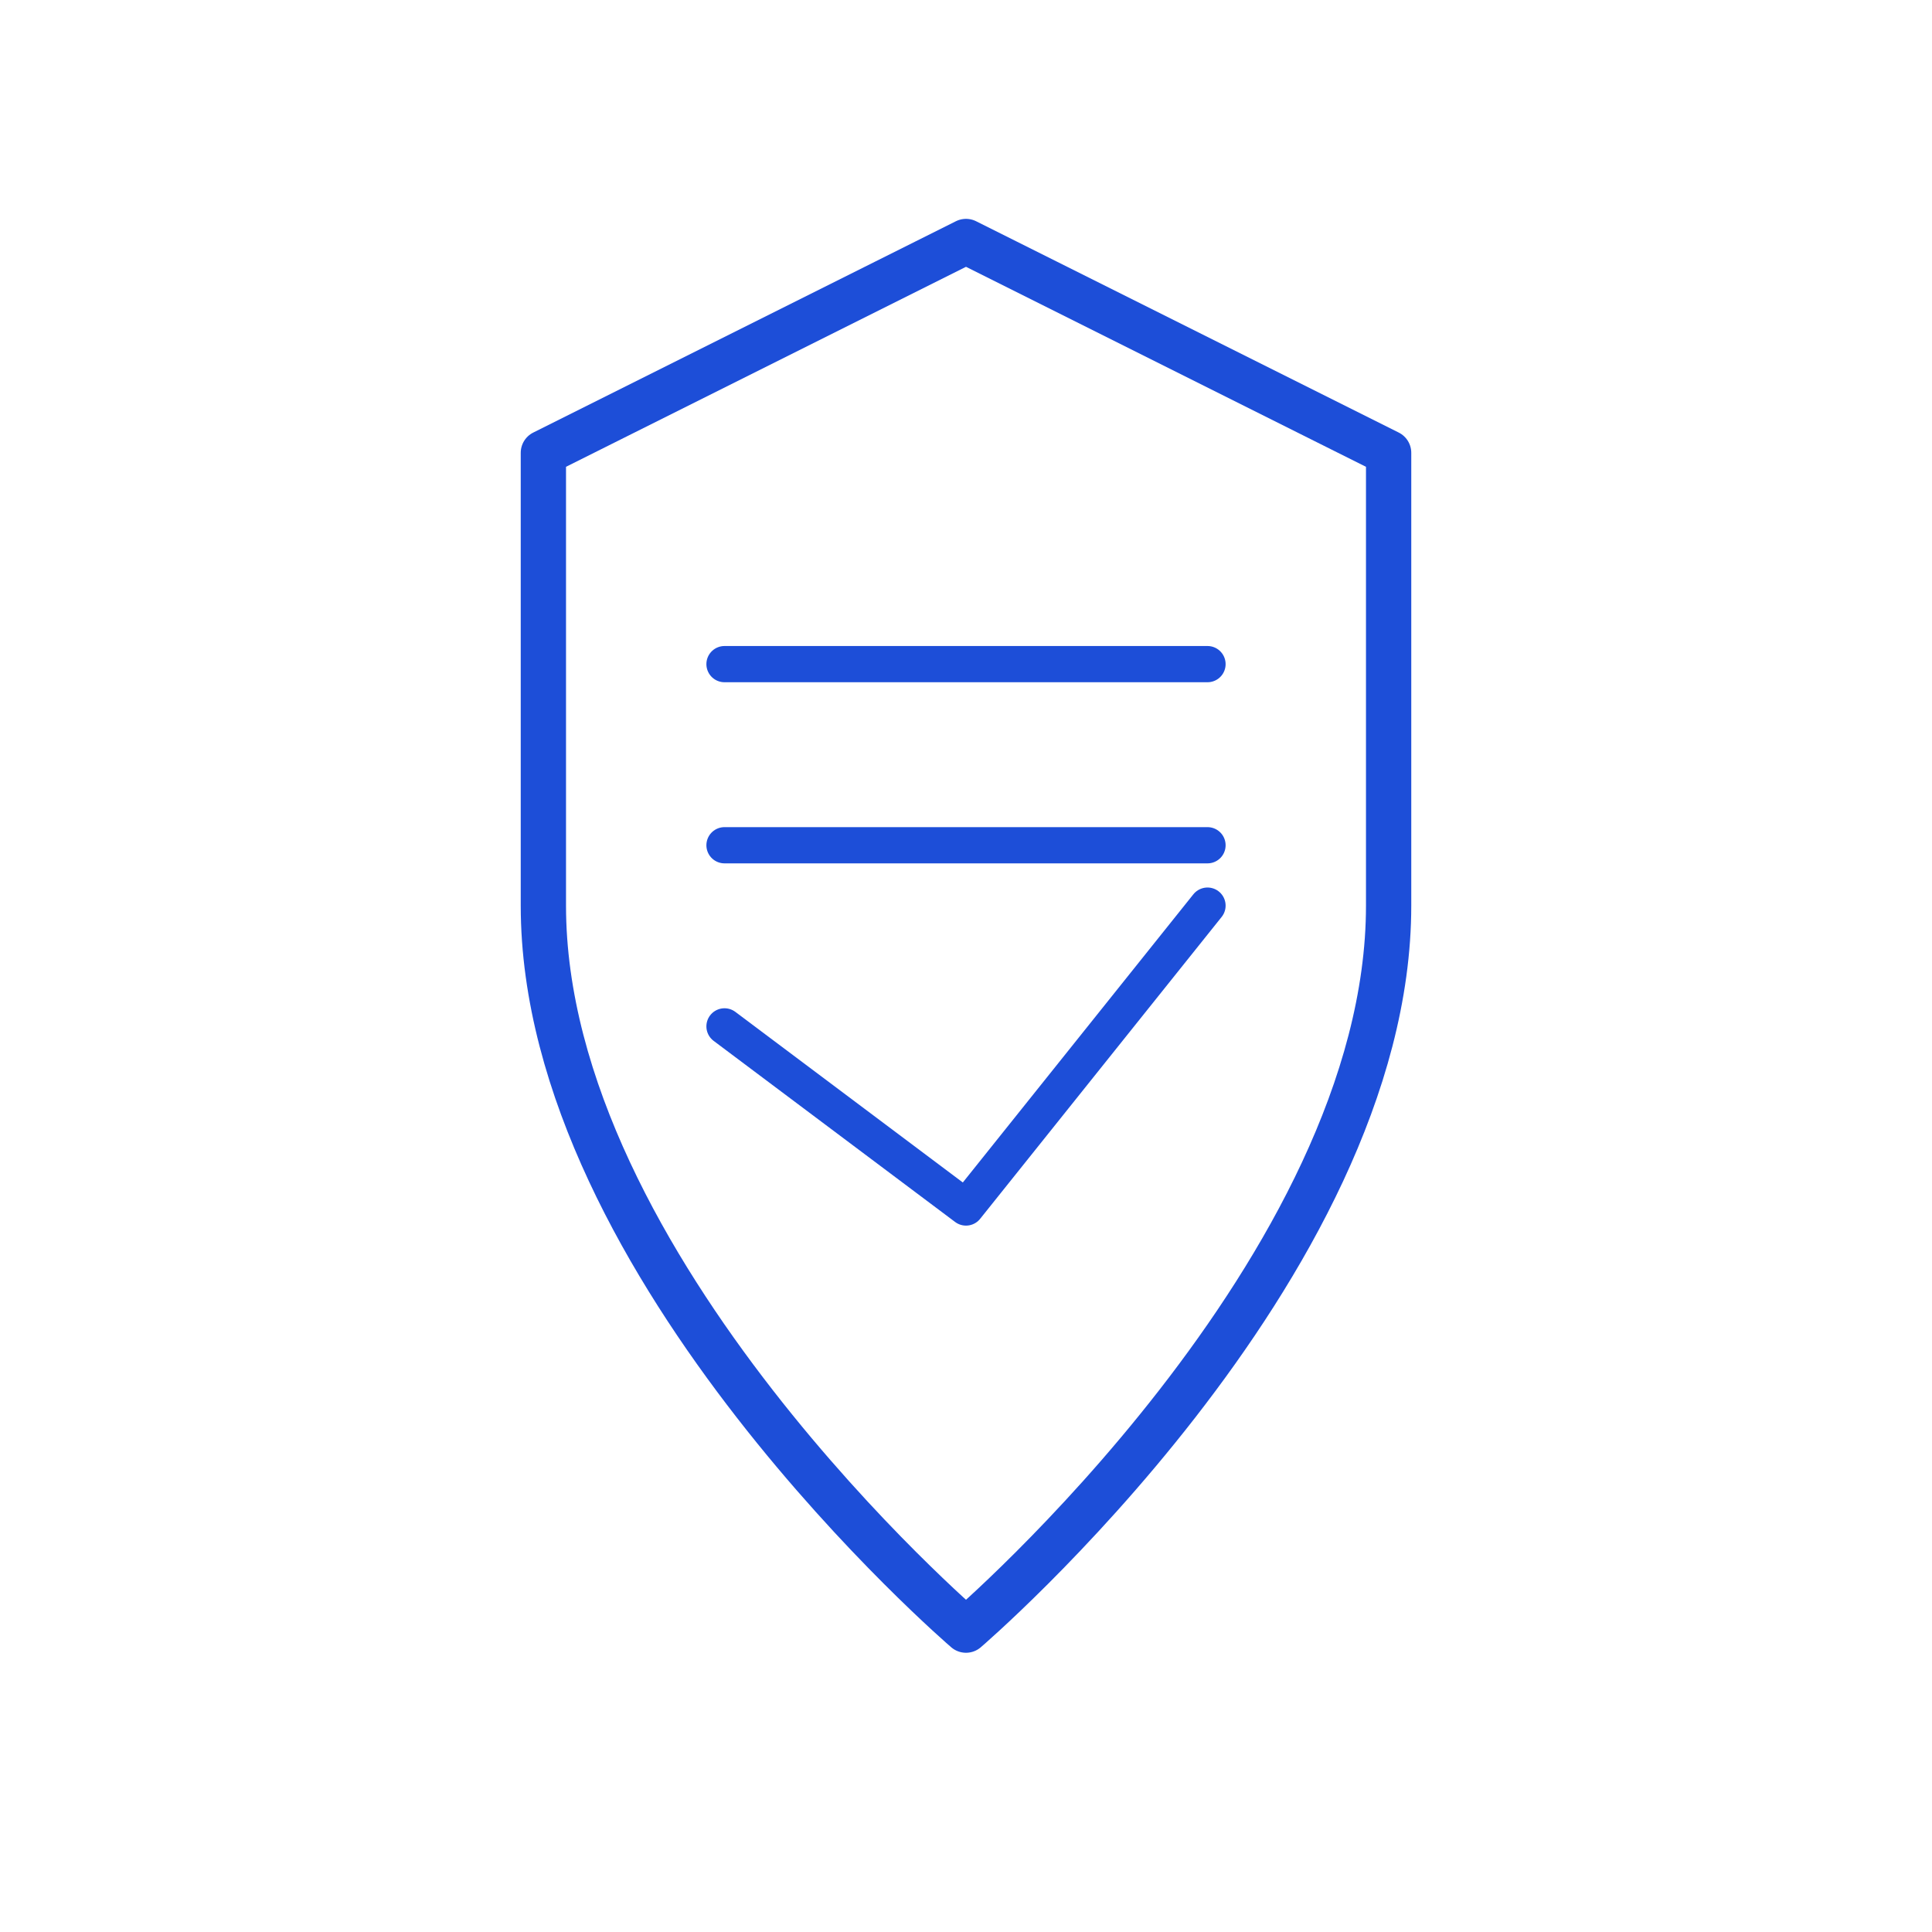
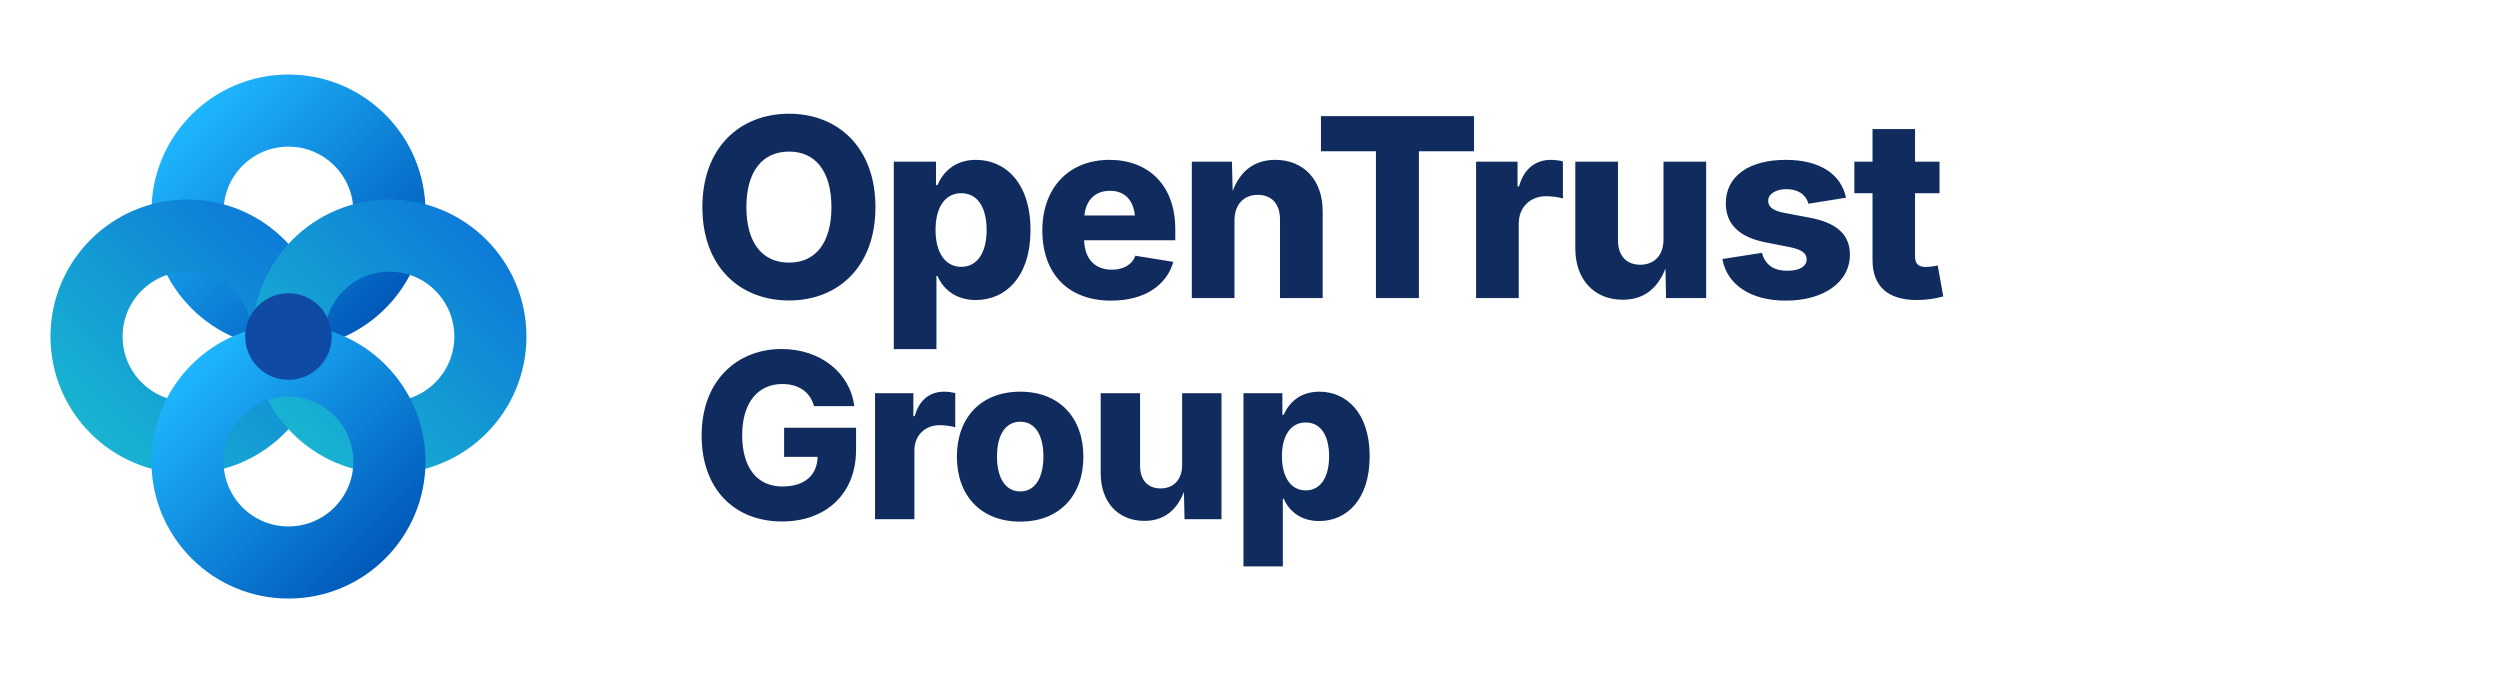
- <svg xmlns="http://www.w3.org/2000/svg" viewBox="0 0 64 64" width="64" height="64">
-   <path d="M 32 8 L 18 15 L 18 30 C 18 42 32 54 32 54 C 32 54 46 42 46 30 L 46 15 Z" fill="none" stroke="#1d4ed8" stroke-width="1.5" stroke-linejoin="round" />
-   <line x1="24" y1="22" x2="40" y2="22" stroke="#1d4ed8" stroke-width="1.2" stroke-linecap="round" />
-   <line x1="24" y1="28" x2="40" y2="28" stroke="#1d4ed8" stroke-width="1.2" stroke-linecap="round" />
-   <polyline points="24,34 32,40 40,30" fill="none" stroke="#1d4ed8" stroke-width="1.2" stroke-linecap="round" stroke-linejoin="round" />
+ <svg xmlns="http://www.w3.org/2000/svg" viewBox="0 0 260 72" role="img" aria-labelledby="title desc">
+   <defs>
+     <linearGradient id="otgGradA" x1="0" y1="0" x2="1" y2="1">
+       <stop offset="0%" stop-color="#1fb8ff" />
+       <stop offset="100%" stop-color="#0057b8" />
+     </linearGradient>
+     <linearGradient id="otgGradB" x1="0" y1="1" x2="1" y2="0">
+       <stop offset="0%" stop-color="#19b5d1" />
+       <stop offset="100%" stop-color="#0d7ad8" />
+     </linearGradient>
+   </defs>
+   <g transform="translate(4 4)">
+     <circle cx="26" cy="18" r="10.5" fill="none" stroke="url(#otgGradA)" stroke-width="7.5" stroke-linecap="round" />
+     <circle cx="15.5" cy="31" r="10.5" fill="none" stroke="url(#otgGradB)" stroke-width="7.5" stroke-linecap="round" />
+     <circle cx="36.5" cy="31" r="10.5" fill="none" stroke="url(#otgGradB)" stroke-width="7.5" stroke-linecap="round" />
+     <circle cx="26" cy="44" r="10.5" fill="none" stroke="url(#otgGradA)" stroke-width="7.5" stroke-linecap="round" />
+     <circle cx="26" cy="31" r="4.5" fill="#0f4aa4" />
+   </g>
+   <g fill="#102c5f" font-family="Inter,Segoe UI,Arial,sans-serif">
+     <text x="72" y="31" font-size="26" font-weight="800" letter-spacing="-0.6">OpenTrust</text>
+     <text x="72" y="54" font-size="24" font-weight="800" letter-spacing="-0.4">Group</text>
+   </g>
</svg>
